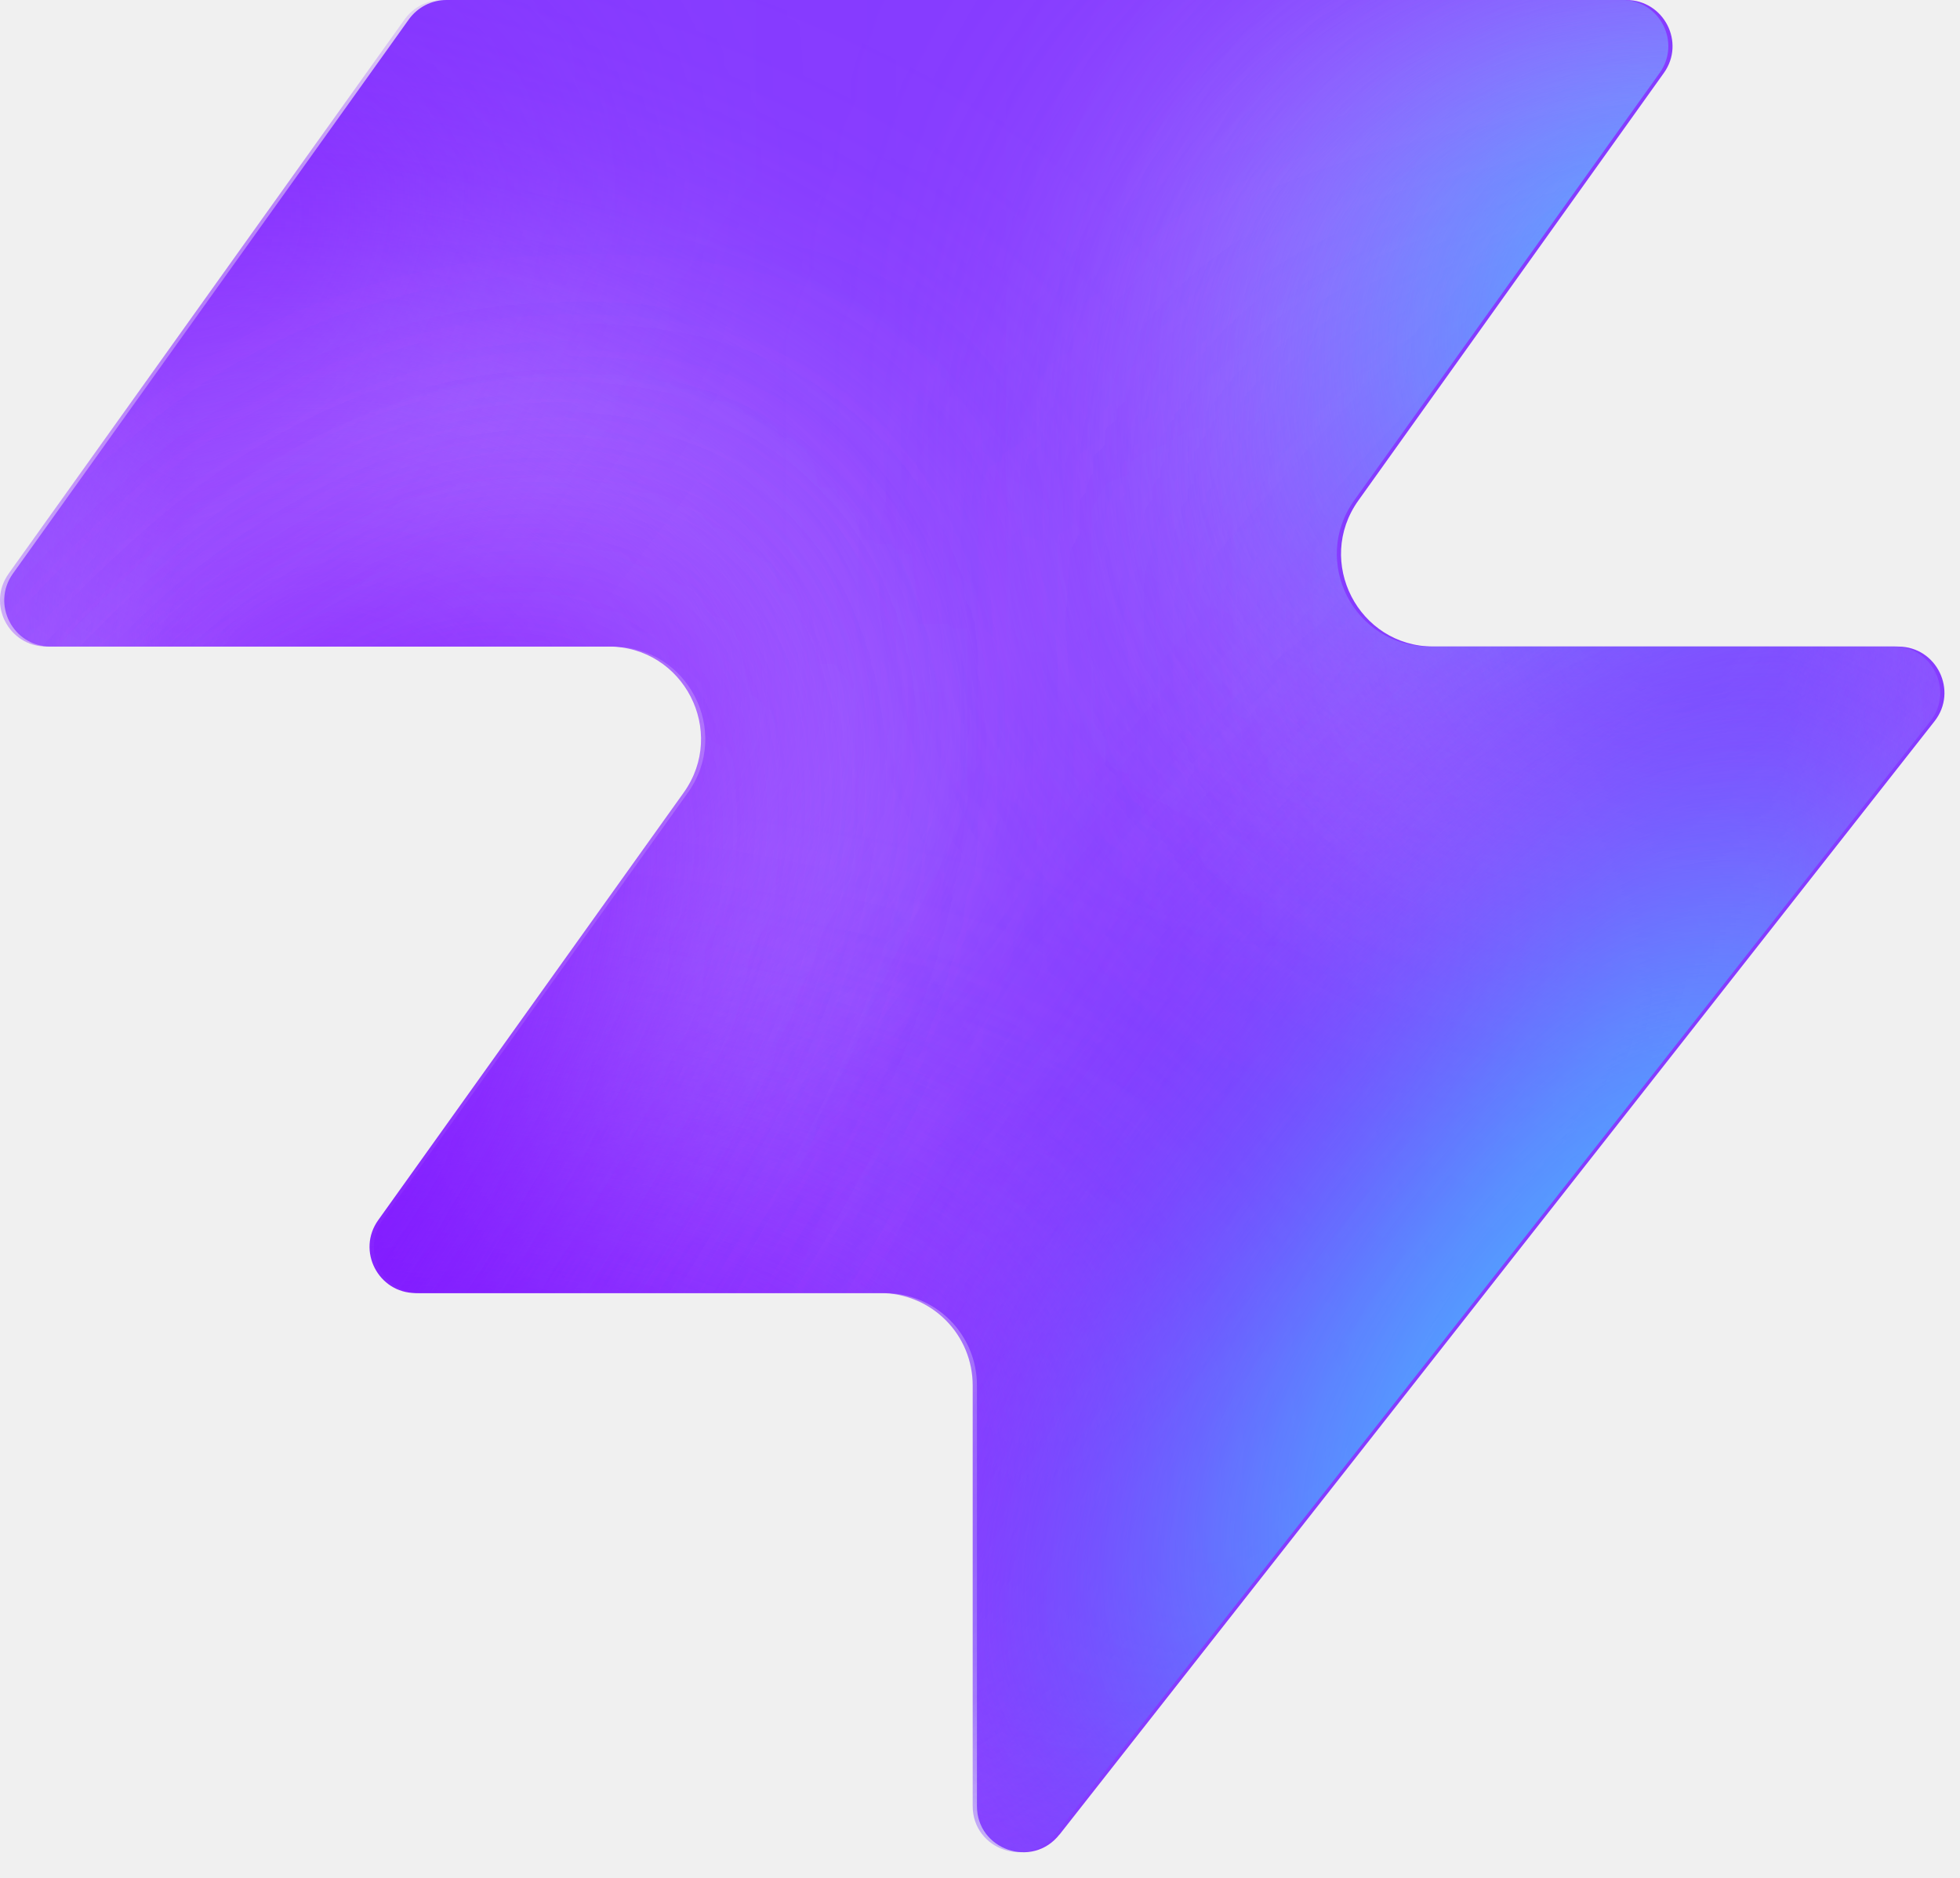
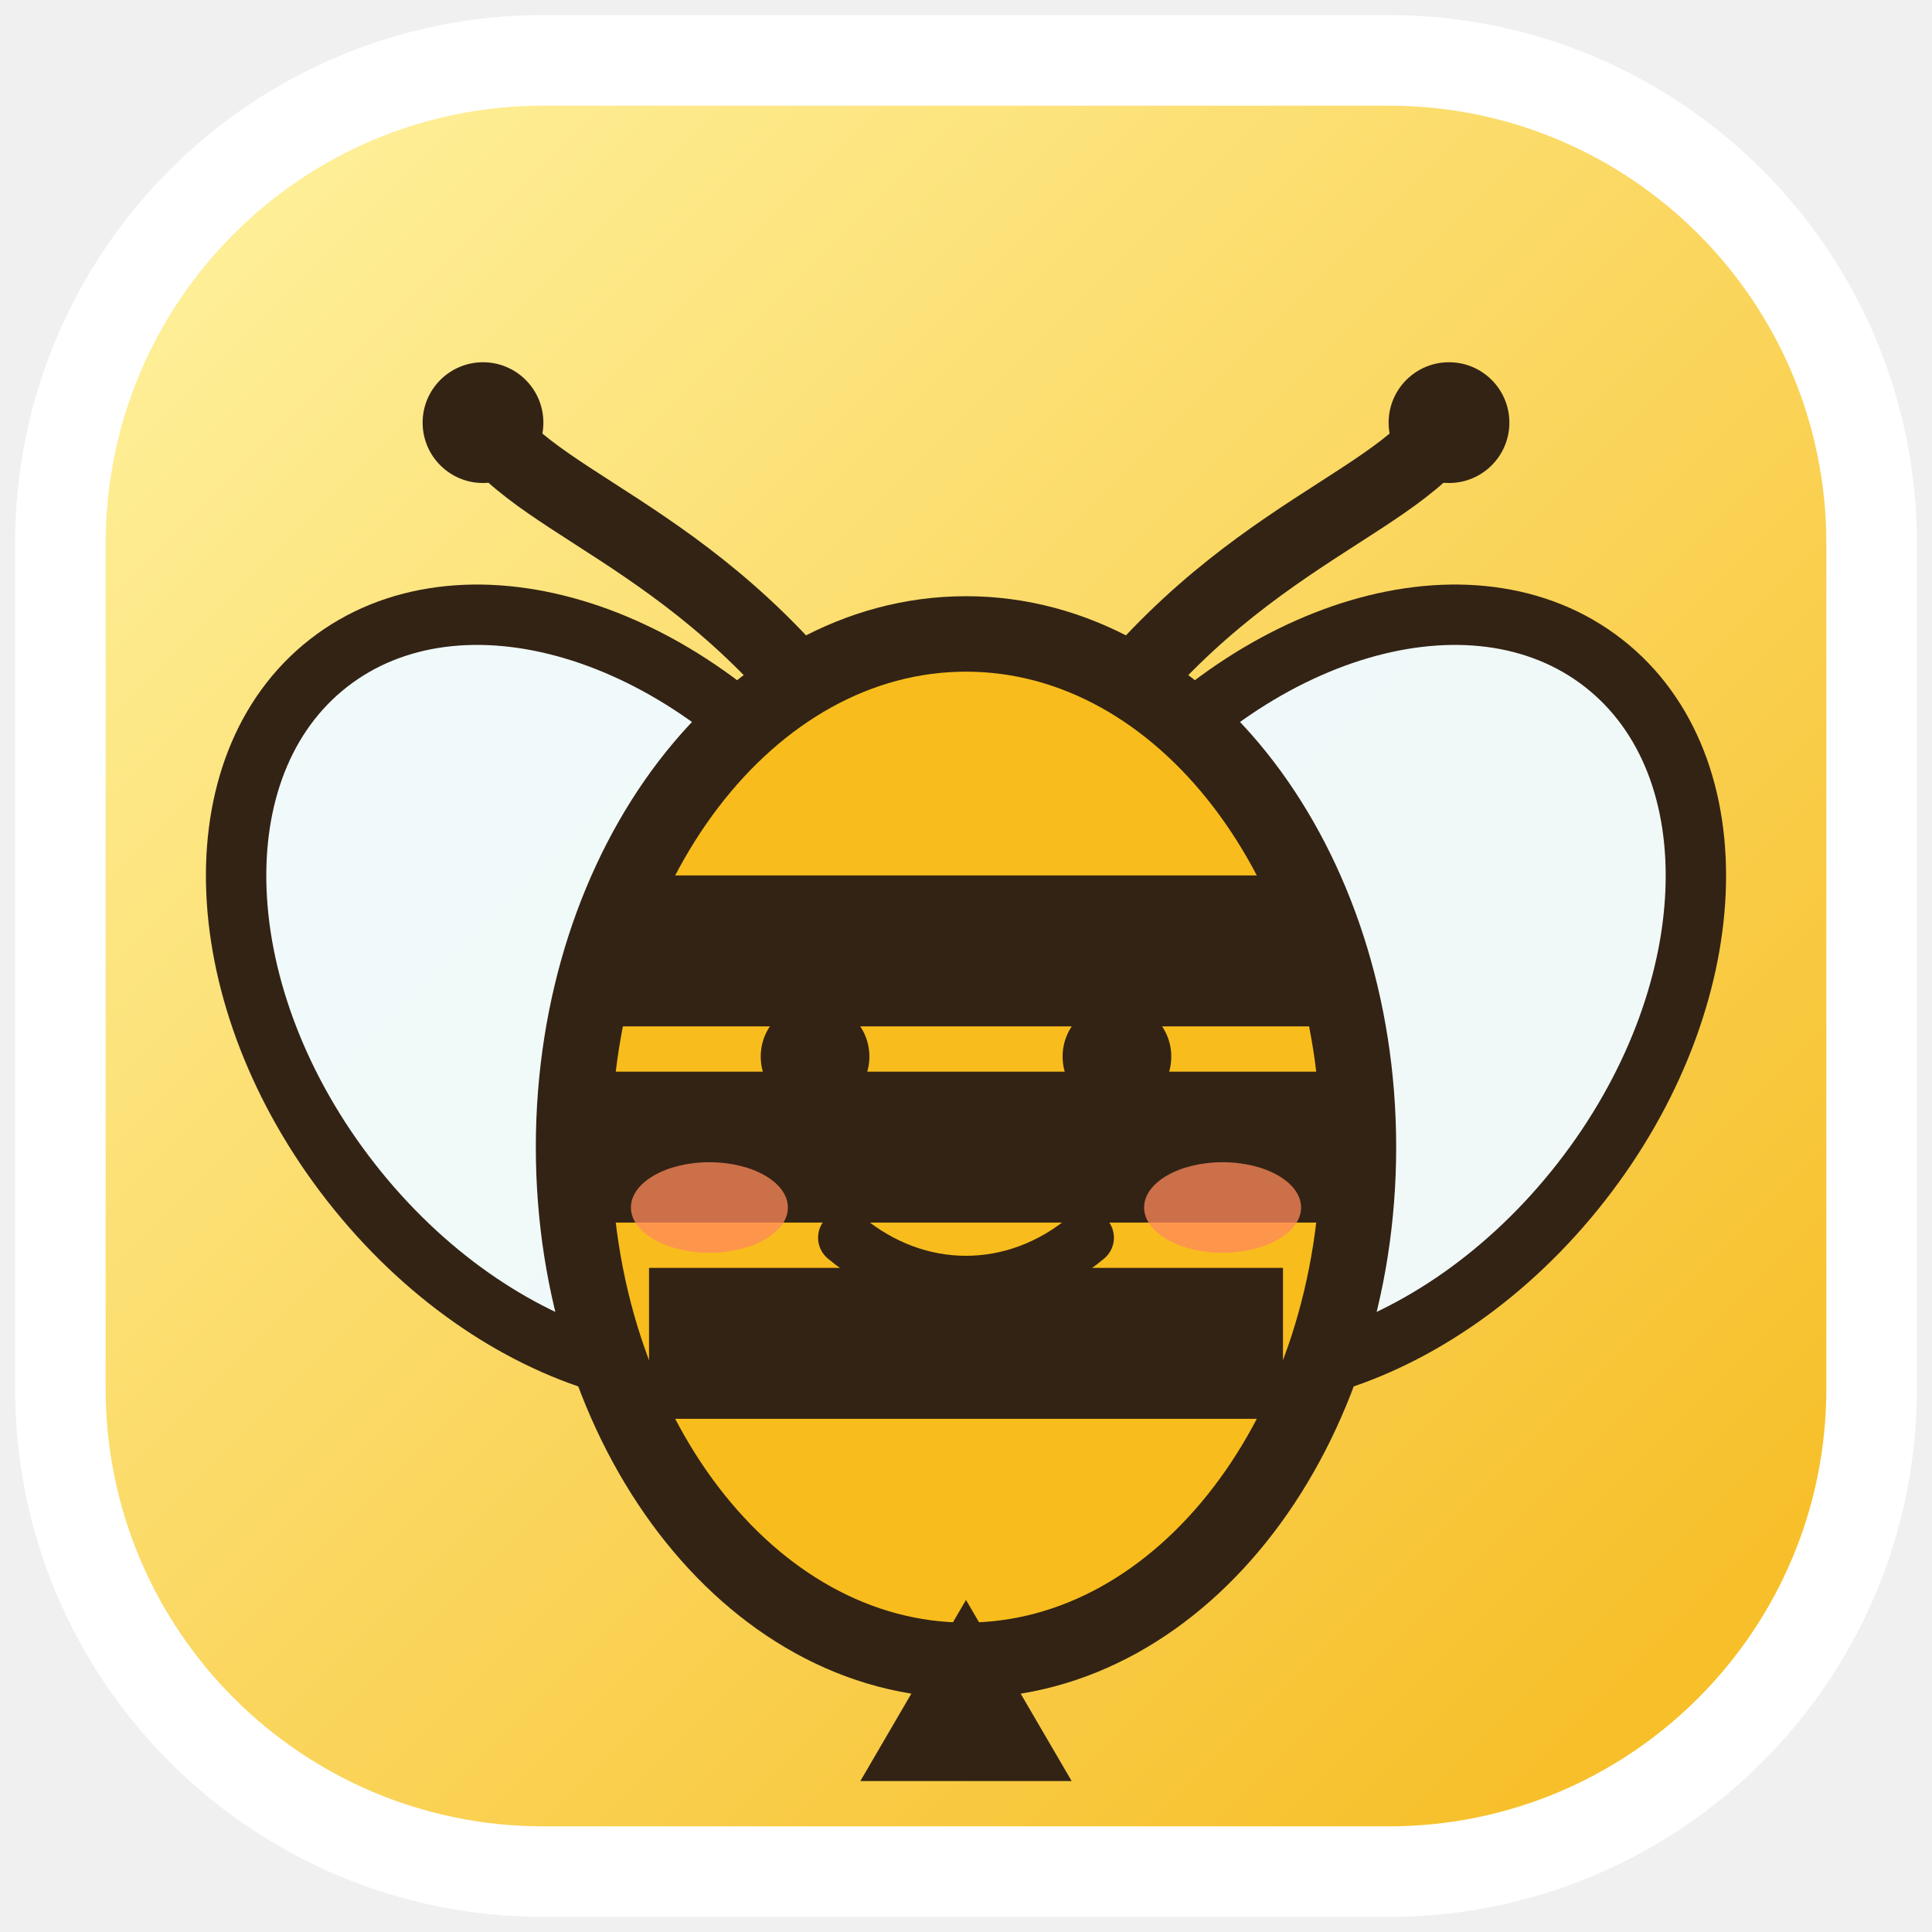
- <svg xmlns="http://www.w3.org/2000/svg" width="48" height="46" fill="none" viewBox="0 0 48 46">
-   <path fill="#863bff" d="M25.946 44.938c-.664.845-2.021.375-2.021-.698V33.937a2.26 2.26 0 0 0-2.262-2.262H10.287c-.92 0-1.456-1.04-.92-1.788l7.48-10.471c1.07-1.497 0-3.578-1.842-3.578H1.237c-.92 0-1.456-1.04-.92-1.788L10.013.474c.214-.297.556-.474.92-.474h28.894c.92 0 1.456 1.04.92 1.788l-7.48 10.471c-1.07 1.498 0 3.579 1.842 3.579h11.377c.943 0 1.473 1.088.89 1.83L25.947 44.94z" style="fill:#863bff;fill:color(display-p3 .525 .23 1);fill-opacity:1" />
-   <mask id="a" width="48" height="46" x="0" y="0" maskUnits="userSpaceOnUse" style="mask-type:alpha">
-     <path fill="#000" d="M25.842 44.938c-.664.844-2.021.375-2.021-.698V33.937a2.26 2.26 0 0 0-2.262-2.262H10.183c-.92 0-1.456-1.04-.92-1.788l7.48-10.471c1.07-1.498 0-3.579-1.842-3.579H1.133c-.92 0-1.456-1.04-.92-1.787L9.91.473c.214-.297.556-.474.92-.474h28.894c.92 0 1.456 1.04.92 1.788l-7.48 10.471c-1.07 1.498 0 3.578 1.842 3.578h11.377c.943 0 1.473 1.088.89 1.832L25.843 44.94z" style="fill:#000;fill-opacity:1" />
-   </mask>
-   <g mask="url(#a)">
-     <g filter="url(#b)">
-       <ellipse cx="5.508" cy="14.704" fill="#ede6ff" rx="5.508" ry="14.704" style="fill:#ede6ff;fill:color(display-p3 .927 .903 1);fill-opacity:1" transform="matrix(.00324 1 1 -.00324 -4.47 31.516)" />
-     </g>
-     <g filter="url(#c)">
-       <ellipse cx="10.399" cy="29.851" fill="#ede6ff" rx="10.399" ry="29.851" style="fill:#ede6ff;fill:color(display-p3 .927 .903 1);fill-opacity:1" transform="matrix(.00324 1 1 -.00324 -39.328 7.883)" />
-     </g>
-     <g filter="url(#d)">
-       <ellipse cx="5.508" cy="30.487" fill="#7e14ff" rx="5.508" ry="30.487" style="fill:#7e14ff;fill:color(display-p3 .492 .077 1);fill-opacity:1" transform="rotate(89.814 -25.913 -14.639)scale(1 -1)" />
-     </g>
-     <g filter="url(#e)">
-       <ellipse cx="5.508" cy="30.599" fill="#7e14ff" rx="5.508" ry="30.599" style="fill:#7e14ff;fill:color(display-p3 .492 .077 1);fill-opacity:1" transform="rotate(89.814 -32.644 -3.334)scale(1 -1)" />
-     </g>
-     <g filter="url(#f)">
-       <ellipse cx="5.508" cy="30.599" fill="#7e14ff" rx="5.508" ry="30.599" style="fill:#7e14ff;fill:color(display-p3 .492 .077 1);fill-opacity:1" transform="matrix(.00324 1 1 -.00324 -34.34 30.47)" />
-     </g>
-     <g filter="url(#g)">
-       <ellipse cx="14.072" cy="22.078" fill="#ede6ff" rx="14.072" ry="22.078" style="fill:#ede6ff;fill:color(display-p3 .927 .903 1);fill-opacity:1" transform="rotate(93.35 24.506 48.493)scale(-1 1)" />
-     </g>
-     <g filter="url(#h)">
-       <ellipse cx="3.47" cy="21.501" fill="#7e14ff" rx="3.47" ry="21.501" style="fill:#7e14ff;fill:color(display-p3 .492 .077 1);fill-opacity:1" transform="rotate(89.009 28.708 47.59)scale(-1 1)" />
-     </g>
-     <g filter="url(#i)">
-       <ellipse cx="3.47" cy="21.501" fill="#7e14ff" rx="3.47" ry="21.501" style="fill:#7e14ff;fill:color(display-p3 .492 .077 1);fill-opacity:1" transform="rotate(89.009 28.708 47.59)scale(-1 1)" />
-     </g>
-     <g filter="url(#j)">
-       <ellipse cx=".387" cy="8.972" fill="#7e14ff" rx="4.407" ry="29.108" style="fill:#7e14ff;fill:color(display-p3 .492 .077 1);fill-opacity:1" transform="rotate(39.51 .387 8.972)" />
-     </g>
-     <g filter="url(#k)">
-       <ellipse cx="47.523" cy="-6.092" fill="#7e14ff" rx="4.407" ry="29.108" style="fill:#7e14ff;fill:color(display-p3 .492 .077 1);fill-opacity:1" transform="rotate(37.892 47.523 -6.092)" />
-     </g>
-     <g filter="url(#l)">
-       <ellipse cx="41.412" cy="6.333" fill="#47bfff" rx="5.971" ry="9.665" style="fill:#47bfff;fill:color(display-p3 .28 .748 1);fill-opacity:1" transform="rotate(37.892 41.412 6.333)" />
-     </g>
-     <g filter="url(#m)">
-       <ellipse cx="-1.879" cy="38.332" fill="#7e14ff" rx="4.407" ry="29.108" style="fill:#7e14ff;fill:color(display-p3 .492 .077 1);fill-opacity:1" transform="rotate(37.892 -1.88 38.332)" />
-     </g>
-     <g filter="url(#n)">
-       <ellipse cx="-1.879" cy="38.332" fill="#7e14ff" rx="4.407" ry="29.108" style="fill:#7e14ff;fill:color(display-p3 .492 .077 1);fill-opacity:1" transform="rotate(37.892 -1.88 38.332)" />
-     </g>
-     <g filter="url(#o)">
-       <ellipse cx="35.651" cy="29.907" fill="#7e14ff" rx="4.407" ry="29.108" style="fill:#7e14ff;fill:color(display-p3 .492 .077 1);fill-opacity:1" transform="rotate(37.892 35.651 29.907)" />
-     </g>
-     <g filter="url(#p)">
-       <ellipse cx="38.418" cy="32.4" fill="#47bfff" rx="5.971" ry="15.297" style="fill:#47bfff;fill:color(display-p3 .28 .748 1);fill-opacity:1" transform="rotate(37.892 38.418 32.4)" />
-     </g>
-   </g>
+ <svg xmlns="http://www.w3.org/2000/svg" viewBox="0 0 64 64">
  <defs>
-     <filter id="b" width="60.045" height="41.654" x="-19.77" y="16.149" color-interpolation-filters="sRGB" filterUnits="userSpaceOnUse">
-       <feFlood flood-opacity="0" result="BackgroundImageFix" />
-       <feBlend in="SourceGraphic" in2="BackgroundImageFix" result="shape" />
-       <feGaussianBlur result="effect1_foregroundBlur_2002_17158" stdDeviation="7.659" />
-     </filter>
-     <filter id="c" width="90.34" height="51.437" x="-54.613" y="-7.533" color-interpolation-filters="sRGB" filterUnits="userSpaceOnUse">
-       <feFlood flood-opacity="0" result="BackgroundImageFix" />
-       <feBlend in="SourceGraphic" in2="BackgroundImageFix" result="shape" />
-       <feGaussianBlur result="effect1_foregroundBlur_2002_17158" stdDeviation="7.659" />
-     </filter>
-     <filter id="d" width="79.355" height="29.4" x="-49.64" y="2.03" color-interpolation-filters="sRGB" filterUnits="userSpaceOnUse">
-       <feFlood flood-opacity="0" result="BackgroundImageFix" />
-       <feBlend in="SourceGraphic" in2="BackgroundImageFix" result="shape" />
-       <feGaussianBlur result="effect1_foregroundBlur_2002_17158" stdDeviation="4.596" />
-     </filter>
-     <filter id="e" width="79.579" height="29.4" x="-45.045" y="20.029" color-interpolation-filters="sRGB" filterUnits="userSpaceOnUse">
-       <feFlood flood-opacity="0" result="BackgroundImageFix" />
-       <feBlend in="SourceGraphic" in2="BackgroundImageFix" result="shape" />
-       <feGaussianBlur result="effect1_foregroundBlur_2002_17158" stdDeviation="4.596" />
-     </filter>
-     <filter id="f" width="79.579" height="29.4" x="-43.513" y="21.178" color-interpolation-filters="sRGB" filterUnits="userSpaceOnUse">
-       <feFlood flood-opacity="0" result="BackgroundImageFix" />
-       <feBlend in="SourceGraphic" in2="BackgroundImageFix" result="shape" />
-       <feGaussianBlur result="effect1_foregroundBlur_2002_17158" stdDeviation="4.596" />
-     </filter>
-     <filter id="g" width="74.749" height="58.852" x="15.756" y="-17.901" color-interpolation-filters="sRGB" filterUnits="userSpaceOnUse">
-       <feFlood flood-opacity="0" result="BackgroundImageFix" />
-       <feBlend in="SourceGraphic" in2="BackgroundImageFix" result="shape" />
-       <feGaussianBlur result="effect1_foregroundBlur_2002_17158" stdDeviation="7.659" />
-     </filter>
-     <filter id="h" width="61.377" height="25.362" x="23.548" y="2.284" color-interpolation-filters="sRGB" filterUnits="userSpaceOnUse">
-       <feFlood flood-opacity="0" result="BackgroundImageFix" />
-       <feBlend in="SourceGraphic" in2="BackgroundImageFix" result="shape" />
-       <feGaussianBlur result="effect1_foregroundBlur_2002_17158" stdDeviation="4.596" />
-     </filter>
-     <filter id="i" width="61.377" height="25.362" x="23.548" y="2.284" color-interpolation-filters="sRGB" filterUnits="userSpaceOnUse">
-       <feFlood flood-opacity="0" result="BackgroundImageFix" />
-       <feBlend in="SourceGraphic" in2="BackgroundImageFix" result="shape" />
-       <feGaussianBlur result="effect1_foregroundBlur_2002_17158" stdDeviation="4.596" />
-     </filter>
-     <filter id="j" width="56.045" height="63.649" x="-27.636" y="-22.853" color-interpolation-filters="sRGB" filterUnits="userSpaceOnUse">
-       <feFlood flood-opacity="0" result="BackgroundImageFix" />
-       <feBlend in="SourceGraphic" in2="BackgroundImageFix" result="shape" />
-       <feGaussianBlur result="effect1_foregroundBlur_2002_17158" stdDeviation="4.596" />
-     </filter>
-     <filter id="k" width="54.814" height="64.646" x="20.116" y="-38.415" color-interpolation-filters="sRGB" filterUnits="userSpaceOnUse">
-       <feFlood flood-opacity="0" result="BackgroundImageFix" />
-       <feBlend in="SourceGraphic" in2="BackgroundImageFix" result="shape" />
-       <feGaussianBlur result="effect1_foregroundBlur_2002_17158" stdDeviation="4.596" />
-     </filter>
-     <filter id="l" width="33.541" height="35.313" x="24.641" y="-11.323" color-interpolation-filters="sRGB" filterUnits="userSpaceOnUse">
-       <feFlood flood-opacity="0" result="BackgroundImageFix" />
-       <feBlend in="SourceGraphic" in2="BackgroundImageFix" result="shape" />
-       <feGaussianBlur result="effect1_foregroundBlur_2002_17158" stdDeviation="4.596" />
-     </filter>
-     <filter id="m" width="54.814" height="64.646" x="-29.286" y="6.009" color-interpolation-filters="sRGB" filterUnits="userSpaceOnUse">
-       <feFlood flood-opacity="0" result="BackgroundImageFix" />
-       <feBlend in="SourceGraphic" in2="BackgroundImageFix" result="shape" />
-       <feGaussianBlur result="effect1_foregroundBlur_2002_17158" stdDeviation="4.596" />
-     </filter>
-     <filter id="n" width="54.814" height="64.646" x="-29.286" y="6.009" color-interpolation-filters="sRGB" filterUnits="userSpaceOnUse">
-       <feFlood flood-opacity="0" result="BackgroundImageFix" />
-       <feBlend in="SourceGraphic" in2="BackgroundImageFix" result="shape" />
-       <feGaussianBlur result="effect1_foregroundBlur_2002_17158" stdDeviation="4.596" />
-     </filter>
-     <filter id="o" width="54.814" height="64.646" x="8.244" y="-2.416" color-interpolation-filters="sRGB" filterUnits="userSpaceOnUse">
-       <feFlood flood-opacity="0" result="BackgroundImageFix" />
-       <feBlend in="SourceGraphic" in2="BackgroundImageFix" result="shape" />
-       <feGaussianBlur result="effect1_foregroundBlur_2002_17158" stdDeviation="4.596" />
-     </filter>
-     <filter id="p" width="39.409" height="43.623" x="18.713" y="10.588" color-interpolation-filters="sRGB" filterUnits="userSpaceOnUse">
-       <feFlood flood-opacity="0" result="BackgroundImageFix" />
-       <feBlend in="SourceGraphic" in2="BackgroundImageFix" result="shape" />
-       <feGaussianBlur result="effect1_foregroundBlur_2002_17158" stdDeviation="4.596" />
-     </filter>
+     <linearGradient id="honey" x1="0" y1="0" x2="1" y2="1">
+       <stop offset="0" stop-color="#fff4a3" />
+       <stop offset="1" stop-color="#f6b91b" />
+     </linearGradient>
  </defs>
+   <rect x="2" y="2" width="60" height="60" rx="16" fill="url(#honey)" stroke="#fff" stroke-width="3" />
+   <path d="M29 26C24 18 18 17 16 14M35 26c5-8 11-9 13-12" fill="none" stroke="#332315" stroke-width="2.4" stroke-linecap="round" />
+   <circle cx="16" cy="14" r="2" fill="#332315" />
+   <circle cx="48" cy="14" r="2" fill="#332315" />
+   <ellipse cx="19.5" cy="33" rx="10" ry="14" transform="rotate(-38 19.5 33)" fill="#effbff" fill-opacity=".96" stroke="#332315" stroke-width="2" />
+   <ellipse cx="44.5" cy="33" rx="10" ry="14" transform="rotate(38 44.5 33)" fill="#effbff" fill-opacity=".96" stroke="#332315" stroke-width="2" />
+   <ellipse cx="32" cy="38" rx="13" ry="17" fill="#f8bd1c" stroke="#332315" stroke-width="2.5" />
+   <path d="M20.5 31.5h23M20 38h24M21.5 44.5h21" fill="none" stroke="#332315" stroke-width="5" />
+   <circle cx="27" cy="35" r="1.8" fill="#332315" />
+   <circle cx="37" cy="35" r="1.8" fill="#332315" />
+   <path d="M28 41c2.4 2 5.6 2 8 0" fill="none" stroke="#332315" stroke-width="1.8" stroke-linecap="round" />
+   <ellipse cx="23.5" cy="40" rx="2.6" ry="1.5" fill="#ff8a5b" opacity=".75" />
+   <ellipse cx="40.5" cy="40" rx="2.6" ry="1.5" fill="#ff8a5b" opacity=".75" />
+   <path d="M32 53l3.5 6H28.5z" fill="#332315" />
</svg>
